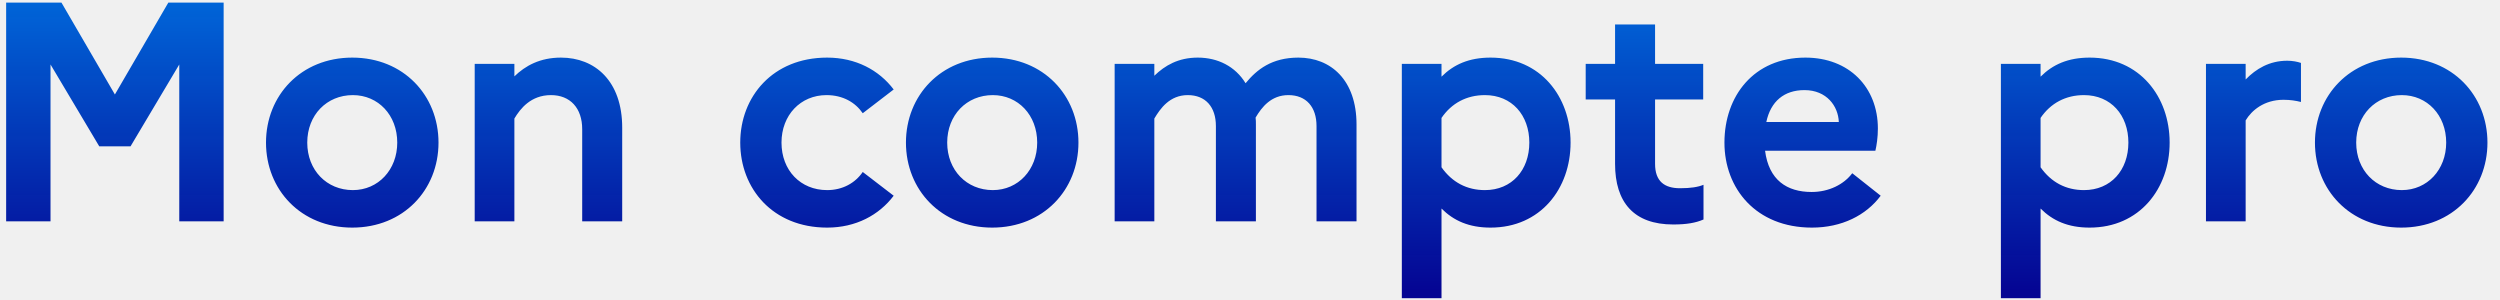
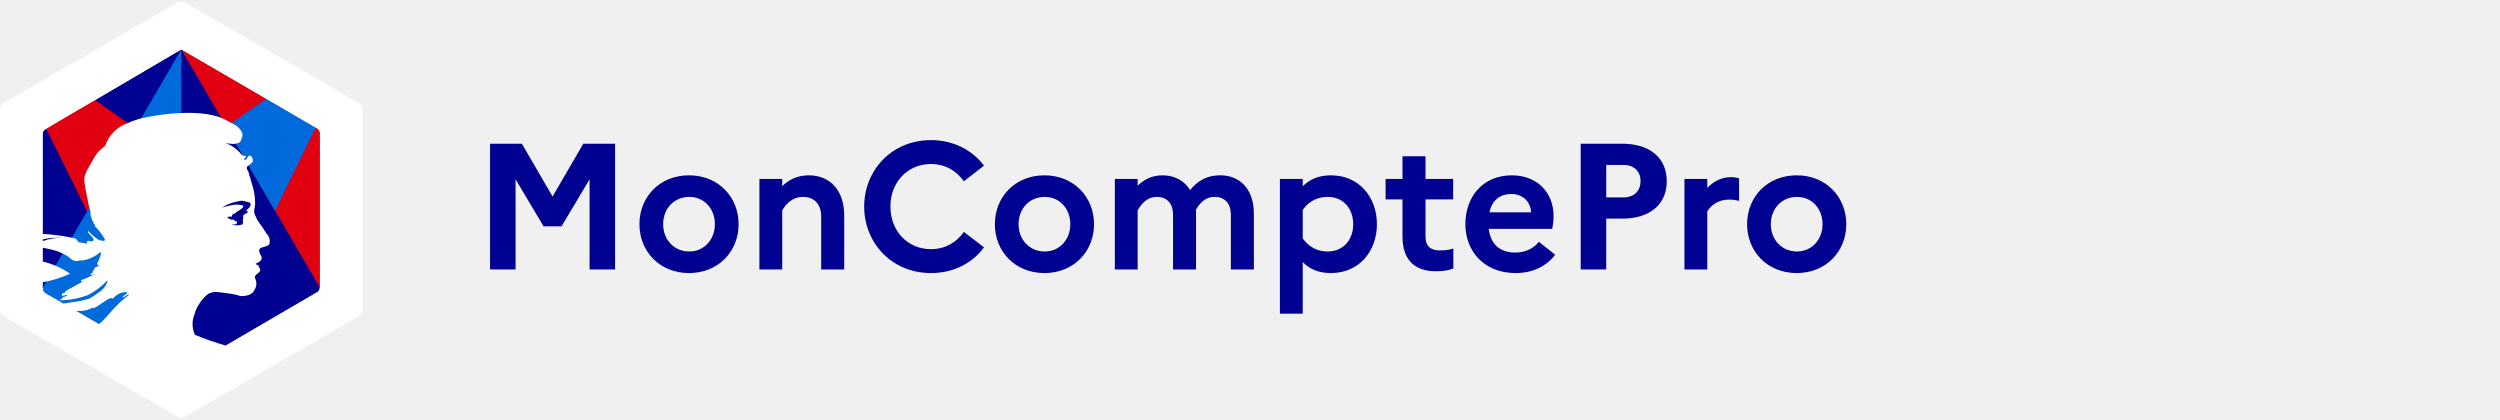
- <svg xmlns="http://www.w3.org/2000/svg" width="192" height="23" viewBox="0 0 192 23" fill="none">
-   <path d="M0.472 17H3.88V4.952L7.624 11.24H10.024L13.768 4.952V17H17.176V0.2H12.928L8.824 7.256L4.72 0.2H0.472V17ZM27.053 4.424C23.117 4.424 20.429 7.328 20.429 10.952C20.429 14.576 23.117 17.48 27.053 17.48C30.989 17.48 33.677 14.576 33.677 10.952C33.677 7.328 30.989 4.424 27.053 4.424ZM27.101 14.6C25.085 14.6 23.597 13.064 23.597 10.952C23.597 8.84 25.085 7.304 27.101 7.304C29.045 7.304 30.509 8.84 30.509 10.952C30.509 13.04 29.045 14.6 27.101 14.6ZM36.457 17H39.505V9.104C39.961 8.336 40.777 7.304 42.313 7.304C43.801 7.304 44.713 8.312 44.713 9.92V17H47.785V9.8C47.785 6.224 45.697 4.424 43.081 4.424C41.473 4.424 40.345 5.048 39.505 5.864V4.904H36.457V17ZM63.523 14.6C61.483 14.6 60.019 13.088 60.019 10.952C60.019 8.84 61.483 7.304 63.475 7.304C64.723 7.304 65.683 7.856 66.259 8.696L68.635 6.872C67.507 5.384 65.731 4.424 63.523 4.424C59.347 4.424 56.851 7.424 56.851 10.952C56.851 14.48 59.347 17.48 63.523 17.48C65.731 17.48 67.507 16.52 68.635 15.032L66.259 13.208C65.683 14.048 64.723 14.6 63.523 14.6ZM76.201 4.424C72.265 4.424 69.577 7.328 69.577 10.952C69.577 14.576 72.265 17.48 76.201 17.48C80.137 17.48 82.825 14.576 82.825 10.952C82.825 7.328 80.137 4.424 76.201 4.424ZM76.249 14.6C74.233 14.6 72.745 13.064 72.745 10.952C72.745 8.84 74.233 7.304 76.249 7.304C78.193 7.304 79.657 8.84 79.657 10.952C79.657 13.04 78.193 14.6 76.249 14.6ZM85.605 17H88.653V9.104C89.109 8.336 89.829 7.304 91.221 7.304C92.589 7.304 93.381 8.216 93.381 9.68V17H96.453V9.56C96.453 9.368 96.453 9.2 96.429 9.032C96.909 8.216 97.629 7.304 98.949 7.304C100.317 7.304 101.109 8.216 101.109 9.68V17H104.181V9.56C104.181 6.152 102.213 4.424 99.717 4.424C97.677 4.424 96.525 5.336 95.661 6.392C94.869 5.096 93.525 4.424 91.989 4.424C90.501 4.424 89.469 5.024 88.653 5.816V4.904H85.605V17ZM107.66 22.904H110.708V16.016C111.644 16.952 112.82 17.48 114.476 17.48C118.316 17.48 120.62 14.48 120.62 10.952C120.62 7.424 118.316 4.424 114.476 4.424C112.82 4.424 111.644 4.952 110.708 5.888V4.904H107.66V22.904ZM114.044 7.304C116.108 7.304 117.452 8.84 117.452 10.952C117.452 13.064 116.108 14.6 114.044 14.6C112.652 14.6 111.524 14 110.708 12.848V9.056C111.476 7.928 112.628 7.304 114.044 7.304ZM124.037 12.584C124.037 15.536 125.477 17.24 128.501 17.24C129.509 17.24 130.229 17.12 130.829 16.856V14.192C130.421 14.36 129.869 14.456 129.029 14.456C127.829 14.456 127.109 13.928 127.109 12.584V7.64H130.805V4.904H127.109V1.88H124.037V4.904H121.781V7.64H124.037V12.584ZM144.437 15.032L142.253 13.304C141.605 14.168 140.453 14.744 139.133 14.744C137.237 14.744 135.845 13.832 135.557 11.576H144.029C144.125 11.168 144.221 10.544 144.221 9.872C144.221 6.704 142.013 4.424 138.653 4.424C134.693 4.424 132.437 7.376 132.437 10.952C132.437 14.48 134.861 17.48 139.157 17.48C141.437 17.48 143.309 16.544 144.437 15.032ZM138.581 6.92C140.285 6.92 141.173 8.144 141.221 9.368H135.653C135.989 7.784 137.021 6.92 138.581 6.92ZM153.668 22.904H156.716V16.016C157.652 16.952 158.828 17.48 160.484 17.48C164.324 17.48 166.628 14.48 166.628 10.952C166.628 7.424 164.324 4.424 160.484 4.424C158.828 4.424 157.652 4.952 156.716 5.888V4.904H153.668V22.904ZM160.052 7.304C162.116 7.304 163.46 8.84 163.46 10.952C163.46 13.064 162.116 14.6 160.052 14.6C158.66 14.6 157.532 14 156.716 12.848V9.056C157.484 7.928 158.636 7.304 160.052 7.304ZM169.418 17H172.466V9.248C172.922 8.48 173.882 7.664 175.37 7.664C175.922 7.664 176.33 7.736 176.714 7.832V4.832C176.426 4.736 176.066 4.664 175.658 4.664C174.29 4.664 173.258 5.288 172.466 6.104V4.904H169.418V17ZM184.412 4.424C180.476 4.424 177.788 7.328 177.788 10.952C177.788 14.576 180.476 17.48 184.412 17.48C188.348 17.48 191.036 14.576 191.036 10.952C191.036 7.328 188.348 4.424 184.412 4.424ZM184.46 14.6C182.444 14.6 180.956 13.064 180.956 10.952C180.956 8.84 182.444 7.304 184.46 7.304C186.404 7.304 187.868 8.84 187.868 10.952C187.868 13.04 186.404 14.6 184.46 14.6Z" fill="url(#paint0_linear_173_39366)" />
+ <svg xmlns="http://www.w3.org/2000/svg" width="334" height="56" viewBox="0 0 334 56" fill="none">
+   <path d="M65.472 36H68.88V23.952L72.624 30.24H75.024L78.768 23.952V36H82.176V19.2H77.928L73.824 26.256L69.72 19.2H65.472V36ZM92.053 23.424C88.117 23.424 85.429 26.328 85.429 29.952C85.429 33.576 88.117 36.48 92.053 36.48C95.989 36.48 98.677 33.576 98.677 29.952C98.677 26.328 95.989 23.424 92.053 23.424ZM92.101 33.6C90.085 33.6 88.597 32.064 88.597 29.952C88.597 27.84 90.085 26.304 92.101 26.304C94.045 26.304 95.509 27.84 95.509 29.952C95.509 32.04 94.045 33.6 92.101 33.6ZM101.457 36H104.505V28.104C104.961 27.336 105.777 26.304 107.313 26.304C108.801 26.304 109.713 27.312 109.713 28.92V36H112.785V28.8C112.785 25.224 110.697 23.424 108.081 23.424C106.473 23.424 105.345 24.048 104.505 24.864V23.904H101.457V36ZM124.382 33.288C121.214 33.288 118.958 30.816 118.958 27.6C118.958 24.384 121.214 21.912 124.382 21.912C126.302 21.912 127.814 22.848 128.774 24.216L131.462 22.128C129.926 20.088 127.43 18.72 124.382 18.72C119.078 18.72 115.454 22.8 115.454 27.6C115.454 32.4 119.078 36.48 124.382 36.48C127.43 36.48 129.926 35.136 131.462 33.048L128.774 30.984C127.814 32.352 126.302 33.288 124.382 33.288ZM139.537 23.424C135.601 23.424 132.913 26.328 132.913 29.952C132.913 33.576 135.601 36.48 139.537 36.48C143.473 36.48 146.161 33.576 146.161 29.952C146.161 26.328 143.473 23.424 139.537 23.424ZM139.585 33.6C137.569 33.6 136.081 32.064 136.081 29.952C136.081 27.84 137.569 26.304 139.585 26.304C141.529 26.304 142.993 27.84 142.993 29.952C142.993 32.04 141.529 33.6 139.585 33.6ZM148.941 36H151.989V28.104C152.445 27.336 153.165 26.304 154.557 26.304C155.925 26.304 156.717 27.216 156.717 28.68V36H159.789V28.56C159.789 28.368 159.789 28.2 159.765 28.032C160.245 27.216 160.965 26.304 162.285 26.304C163.653 26.304 164.445 27.216 164.445 28.68V36H167.517V28.56C167.517 25.152 165.549 23.424 163.053 23.424C161.013 23.424 159.861 24.336 158.997 25.392C158.205 24.096 156.861 23.424 155.325 23.424C153.837 23.424 152.805 24.024 151.989 24.816V23.904H148.941V36ZM170.996 41.904H174.044V35.016C174.98 35.952 176.156 36.48 177.812 36.48C181.652 36.48 183.956 33.48 183.956 29.952C183.956 26.424 181.652 23.424 177.812 23.424C176.156 23.424 174.98 23.952 174.044 24.888V23.904H170.996V41.904ZM177.38 26.304C179.444 26.304 180.788 27.84 180.788 29.952C180.788 32.064 179.444 33.6 177.38 33.6C175.988 33.6 174.86 33 174.044 31.848V28.056C174.812 26.928 175.964 26.304 177.38 26.304ZM187.373 31.584C187.373 34.536 188.813 36.24 191.837 36.24C192.845 36.24 193.565 36.12 194.165 35.856V33.192C193.757 33.36 193.205 33.456 192.365 33.456C191.165 33.456 190.445 32.928 190.445 31.584V26.64H194.141V23.904H190.445V20.88H187.373V23.904H185.117V26.64H187.373V31.584ZM207.773 34.032L205.589 32.304C204.941 33.168 203.789 33.744 202.469 33.744C200.573 33.744 199.181 32.832 198.893 30.576H207.365C207.461 30.168 207.557 29.544 207.557 28.872C207.557 25.704 205.349 23.424 201.989 23.424C198.029 23.424 195.773 26.376 195.773 29.952C195.773 33.48 198.197 36.48 202.493 36.48C204.773 36.48 206.645 35.544 207.773 34.032ZM201.917 25.92C203.621 25.92 204.509 27.144 204.557 28.368H198.989C199.325 26.784 200.357 25.92 201.917 25.92ZM211.183 36H214.591V29.208H216.727C220.423 29.208 222.679 27.312 222.679 24.216C222.679 21.096 220.423 19.2 216.727 19.2H211.183V36ZM216.871 22.032C218.311 22.032 219.175 22.896 219.175 24.168C219.175 25.536 218.311 26.376 216.871 26.376H214.591V22.032H216.871ZM225.043 36H228.091V28.248C228.547 27.48 229.507 26.664 230.995 26.664C231.547 26.664 231.955 26.736 232.339 26.832V23.832C232.051 23.736 231.691 23.664 231.283 23.664C229.915 23.664 228.883 24.288 228.091 25.104V23.904H225.043V36ZM240.037 23.424C236.101 23.424 233.413 26.328 233.413 29.952C233.413 33.576 236.101 36.48 240.037 36.48C243.973 36.48 246.661 33.576 246.661 29.952C246.661 26.328 243.973 23.424 240.037 23.424ZM240.085 33.6C238.069 33.6 236.581 32.064 236.581 29.952C236.581 27.84 238.069 26.304 240.085 26.304C242.029 26.304 243.493 27.84 243.493 29.952C243.493 32.04 242.029 33.6 240.085 33.6Z" fill="#000091" />
+   <g clip-path="url(#clip0_259_39397)">
+     <path d="M42.369 17.163L24.214 6.599L6.059 17.265C5.947 17.329 5.854 17.422 5.789 17.534C5.724 17.646 5.689 17.773 5.688 17.903V38.535C5.696 38.663 5.733 38.788 5.797 38.899C5.862 39.01 5.951 39.104 6.059 39.173L24.212 49.643L42.366 39.044C42.474 38.975 42.564 38.881 42.628 38.77C42.693 38.659 42.73 38.534 42.737 38.406V17.805C42.738 17.675 42.704 17.547 42.639 17.434C42.575 17.321 42.481 17.227 42.369 17.163Z" fill="#000091" />
+     <path d="M17.727 17.771L11.638 28.275L6.121 17.105L12.647 13.316L18.082 17.163L17.727 17.771ZM42.738 38.443V17.798C42.738 17.669 42.704 17.541 42.639 17.429C42.573 17.317 42.48 17.225 42.367 17.162L24.214 6.599" fill="#E1000F" />
+     <path d="M5.691 38.443L24.216 6.599V49.649L6.059 39.173C5.951 39.104 5.862 39.01 5.797 38.899C5.733 38.788 5.696 38.663 5.688 38.535V17.903L5.691 38.443ZM35.56 13.2L42.169 17.041L36.734 28.18L30.211 16.936L35.56 13.2Z" fill="#006ADC" />
+     <path d="M47.955 13.76L24.72 0.344C24.564 0.266 24.391 0.225 24.216 0.225C24.041 0.225 23.869 0.266 23.712 0.344L0.477 13.76C0.337 13.854 0.221 13.979 0.138 14.126C0.055 14.273 0.008 14.437 0 14.606V41.389C0.007 41.559 0.054 41.724 0.137 41.872C0.22 42.02 0.336 42.147 0.477 42.241L23.711 55.657C23.868 55.735 24.04 55.776 24.215 55.776C24.39 55.776 24.562 55.735 24.719 55.657L47.955 42.241C48.096 42.147 48.213 42.02 48.295 41.872C48.378 41.724 48.425 41.559 48.432 41.389V14.606C48.424 14.437 48.377 14.273 48.294 14.126C48.211 13.979 48.095 13.854 47.955 13.76ZM13.063 35.376H13.159C13.108 35.376 13.063 35.385 13.063 35.437C13.063 35.559 13.246 35.437 13.306 35.559C13.018 35.567 12.745 35.687 12.544 35.895C12.544 35.957 12.665 35.957 12.727 35.957C12.636 36.078 12.453 36.018 12.391 36.141C12.424 36.173 12.467 36.195 12.512 36.201C12.452 36.201 12.391 36.201 12.391 36.264V36.447C12.239 36.447 12.178 36.569 12.056 36.631C12.298 36.815 12.452 36.631 12.695 36.631C12.056 36.875 11.538 37.213 10.899 37.397C10.777 37.397 10.899 37.581 10.777 37.581C10.96 37.703 11.052 37.52 11.234 37.52C10.442 37.979 9.62 38.372 8.767 38.898C8.702 38.964 8.659 39.049 8.646 39.141H8.404C8.283 39.202 8.344 39.356 8.221 39.479C8.495 39.663 8.827 39.235 9.013 39.479C9.074 39.479 8.892 39.539 8.771 39.539C8.711 39.539 8.711 39.661 8.65 39.661H8.464C8.342 39.753 8.221 39.815 8.221 39.997C8.169 39.987 8.115 39.994 8.066 40.016C8.017 40.037 7.976 40.073 7.948 40.119C9.248 40.114 10.537 39.876 11.755 39.415C12.699 38.932 13.554 38.29 14.283 37.517C14.316 37.55 14.337 37.593 14.343 37.639C14.165 38.171 13.823 38.631 13.367 38.954C13.032 39.138 12.789 39.413 12.52 39.536C12.34 39.637 12.167 39.749 12.002 39.872C11.236 40.111 10.45 40.279 9.654 40.373L9.284 40.427C9.012 40.467 8.741 40.511 8.472 40.559L6.059 39.173C5.971 39.117 5.894 39.044 5.834 38.958C5.775 38.872 5.732 38.775 5.71 38.673C5.751 38.651 5.789 38.625 5.824 38.596C5.786 38.556 5.739 38.526 5.687 38.51V37.718C6.956 37.491 8.192 37.106 9.366 36.572C8.255 35.795 7.007 35.24 5.688 34.937V33.092C6.36 33.203 7.024 33.362 7.673 33.569C8.173 33.754 8.652 33.99 9.104 34.273C9.282 34.445 9.475 34.598 9.683 34.732C9.829 34.816 9.992 34.865 10.16 34.876C10.328 34.886 10.496 34.858 10.652 34.793H11.051C11.918 34.649 12.73 34.268 13.396 33.691C13.396 33.752 13.457 33.752 13.518 33.752C13.423 34.237 13.248 34.703 12.999 35.13C13.003 35.192 12.941 35.315 13.063 35.376ZM16.474 39.723C16.778 39.602 16.959 39.386 17.236 39.264C17.175 39.325 17.175 39.448 17.115 39.508C16.888 39.651 16.674 39.814 16.476 39.995C15.79 40.602 15.149 41.257 14.556 41.955C14.251 42.32 13.917 42.658 13.588 42.996C13.471 43.105 13.345 43.205 13.212 43.294L10.153 41.529C10.588 41.566 11.026 41.544 11.456 41.464C11.812 41.364 12.159 41.23 12.491 41.066V41.188C13.338 40.851 13.982 40.085 14.836 39.81C14.866 39.81 14.989 39.931 15.11 39.871C15.329 39.597 15.608 39.379 15.925 39.231C16.241 39.083 16.588 39.01 16.937 39.019C16.937 39.079 16.937 39.14 16.997 39.14H17.028C16.845 39.294 16.632 39.446 16.422 39.599C16.353 39.663 16.414 39.723 16.474 39.723ZM5.688 32.219V31.993C6.316 31.828 6.963 31.751 7.611 31.764C7.803 31.733 7.998 31.733 8.19 31.764C7.336 31.763 6.488 31.917 5.688 32.219ZM42.739 38.413C42.732 38.542 42.695 38.666 42.631 38.777C42.566 38.888 42.476 38.982 42.369 39.051L30.165 46.174C28.764 45.771 27.386 45.289 26.038 44.732C25.843 44.304 25.737 43.842 25.727 43.371C25.716 42.901 25.802 42.434 25.978 41.999C26.075 41.624 26.218 41.263 26.404 40.924C26.434 40.893 26.465 40.863 26.465 40.831C26.473 40.831 26.48 40.828 26.486 40.822C26.492 40.817 26.495 40.809 26.495 40.801C26.63 40.564 26.782 40.338 26.951 40.125L26.97 40.107L26.994 40.081L27.012 40.063C27.012 40.033 27.042 40.002 27.073 39.971C27.103 39.908 27.163 39.878 27.194 39.817C27.406 39.591 27.641 39.387 27.895 39.208C28.152 39.114 28.417 39.042 28.686 38.993C29.669 39.066 30.645 39.199 31.611 39.392C31.729 39.41 31.843 39.452 31.946 39.514C32.311 39.585 32.687 39.565 33.042 39.453C33.273 39.411 33.489 39.309 33.671 39.159C33.852 39.008 33.992 38.814 34.077 38.594C34.184 38.397 34.245 38.179 34.255 37.956C34.266 37.733 34.225 37.51 34.138 37.304C33.922 36.968 34.122 36.772 34.357 36.586L34.439 36.519C34.544 36.445 34.638 36.356 34.719 36.256C34.871 35.949 34.598 35.769 34.536 35.489C34.475 35.367 34.262 35.428 34.14 35.246C34.566 35.062 35.175 34.724 34.902 34.203C34.719 33.926 34.445 33.435 34.781 33.159C35.207 32.916 35.816 32.975 35.999 32.576C36.058 32.344 36.057 32.1 35.995 31.869C35.933 31.637 35.813 31.426 35.645 31.255L35.554 31.124C35.463 30.993 35.374 30.863 35.299 30.734C35.106 30.413 34.893 30.105 34.66 29.813C34.393 29.433 34.178 29.02 34.02 28.584C33.837 28.124 34.081 27.725 34.081 27.265C34.099 26.378 33.965 25.495 33.685 24.654C33.532 24.225 33.472 23.765 33.289 23.365C33.266 23.109 33.171 22.864 33.015 22.659C32.985 22.597 32.969 22.529 32.969 22.459C32.969 22.39 32.985 22.322 33.015 22.26C33.263 22.084 33.498 21.889 33.716 21.677C33.784 21.528 33.796 21.36 33.752 21.202C33.708 21.045 33.609 20.909 33.474 20.817C33.078 20.633 33.111 21.217 32.835 21.34H32.652C32.591 21.186 32.712 21.124 32.835 21.002C32.835 20.941 32.835 20.819 32.774 20.819C32.532 20.819 32.318 20.756 32.256 20.635C31.672 19.903 30.889 19.359 30.003 19.069C30.23 19.139 30.466 19.18 30.704 19.191C31.113 19.278 31.538 19.235 31.922 19.069C32.197 18.977 32.257 18.486 32.378 18.21C32.403 18.076 32.399 17.938 32.368 17.806C32.336 17.674 32.278 17.55 32.196 17.441C31.921 17.04 31.541 16.721 31.099 16.521C30.885 16.429 30.55 16.245 30.276 16.091C30.183 16.025 30.081 15.974 29.972 15.938C26.382 14.13 18.992 15.694 18.428 15.938H18.418C17.899 16.089 17.393 16.283 16.905 16.516C16.234 16.767 15.627 17.167 15.132 17.687C14.636 18.206 14.263 18.832 14.042 19.517C13.35 19.974 12.793 20.608 12.428 21.354C11.909 22.328 11.149 23.191 11.27 24.293C11.391 25.242 11.606 26.099 11.789 27.079C11.84 27.411 11.921 27.737 12.031 28.053C12.152 28.389 12.031 28.819 12.213 29.094C12.304 29.278 12.244 29.492 12.488 29.615V29.859C12.549 29.92 12.549 29.981 12.671 29.981V30.224C13.197 30.74 13.649 31.327 14.011 31.97C14.133 32.306 13.433 32.154 13.164 32.031C12.661 31.701 12.2 31.31 11.793 30.867C11.76 30.899 11.738 30.942 11.732 30.989C11.974 31.417 12.829 31.938 12.371 32.213C12.129 32.335 11.853 32.029 11.609 32.275C11.549 32.367 11.609 32.49 11.609 32.611C11.274 32.368 10.909 32.49 10.574 32.368C10.332 32.307 10.269 31.848 9.995 31.848C9.273 31.671 8.541 31.538 7.802 31.45C7.105 31.345 6.402 31.28 5.697 31.256V17.903C5.697 17.773 5.732 17.646 5.797 17.534C5.862 17.422 5.955 17.329 6.067 17.265L24.214 6.599L42.369 17.163C42.481 17.227 42.574 17.32 42.639 17.431C42.704 17.544 42.739 17.671 42.739 17.801V38.413ZM33.108 28.357C33.072 28.414 33.021 28.46 32.961 28.492C32.901 28.524 32.834 28.54 32.767 28.538C32.646 28.641 32.532 28.752 32.425 28.87C32.547 28.87 32.425 29.052 32.547 29.052C32.298 29.323 32.64 29.897 32.298 30.017C31.852 30.137 31.381 30.137 30.934 30.017C31 30.003 31.068 29.996 31.136 29.998H31.239C31.315 30.007 31.392 29.997 31.463 29.969C31.534 29.941 31.597 29.895 31.647 29.837V29.593C31.647 29.533 31.585 29.533 31.526 29.533C31.494 29.567 31.451 29.588 31.405 29.593C31.402 29.539 31.382 29.486 31.349 29.443C31.316 29.399 31.27 29.367 31.218 29.35C31.057 29.372 30.894 29.352 30.742 29.294C30.59 29.236 30.455 29.141 30.349 29.018C30.513 28.938 30.699 28.917 30.877 28.957C31.032 28.957 30.97 28.685 31.157 28.565H31.343C31.715 28.112 32.398 27.991 32.522 27.538C32.522 27.417 32.181 27.417 31.933 27.357C31.601 27.316 31.264 27.337 30.94 27.418C30.504 27.478 30.077 27.59 29.667 27.75C30.007 27.5 30.384 27.306 30.785 27.177C31.066 27.068 31.357 26.986 31.654 26.933L31.814 26.902L31.975 26.869C32.195 26.803 32.429 26.803 32.648 26.869C32.928 26.991 33.393 26.991 33.455 27.171C33.576 27.503 33.268 27.834 32.928 28.077C32.859 28.175 33.108 28.241 33.108 28.357Z" fill="white" />
+   </g>
  <defs>
-     <linearGradient id="paint0_linear_173_39366" x1="121.456" y1="-1" x2="121.456" y2="22.333" gradientUnits="userSpaceOnUse">
-       <stop stop-color="#006ADC" />
-       <stop offset="1" stop-color="#000091" stop-opacity="0.98" />
-     </linearGradient>
+     <clipPath id="clip0_259_39397">
+       <rect width="48.432" height="56" fill="white" />
+     </clipPath>
  </defs>
</svg>
